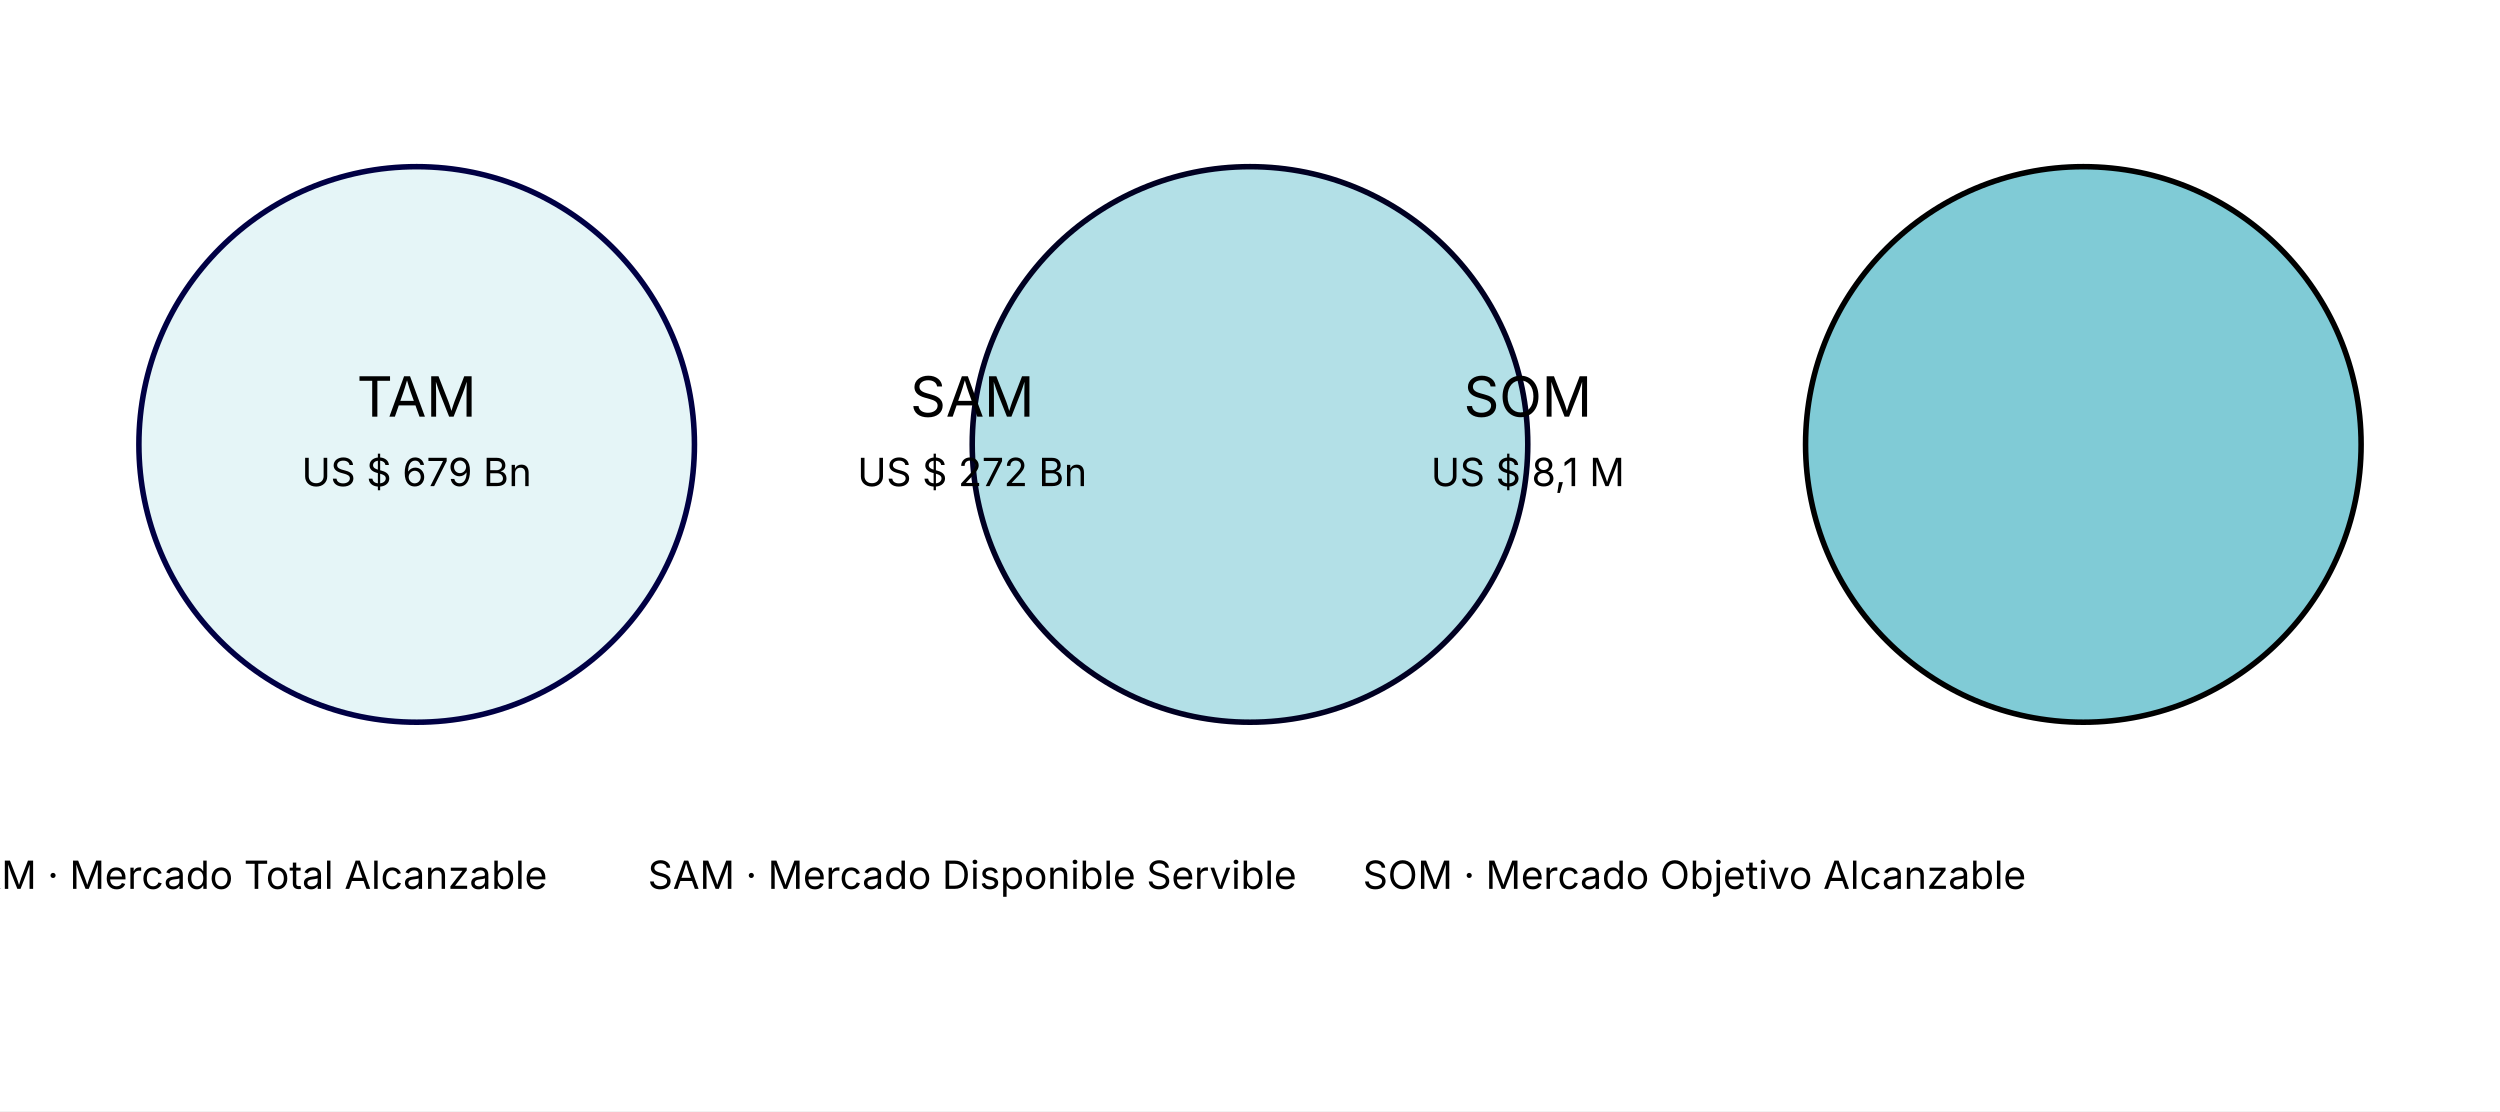
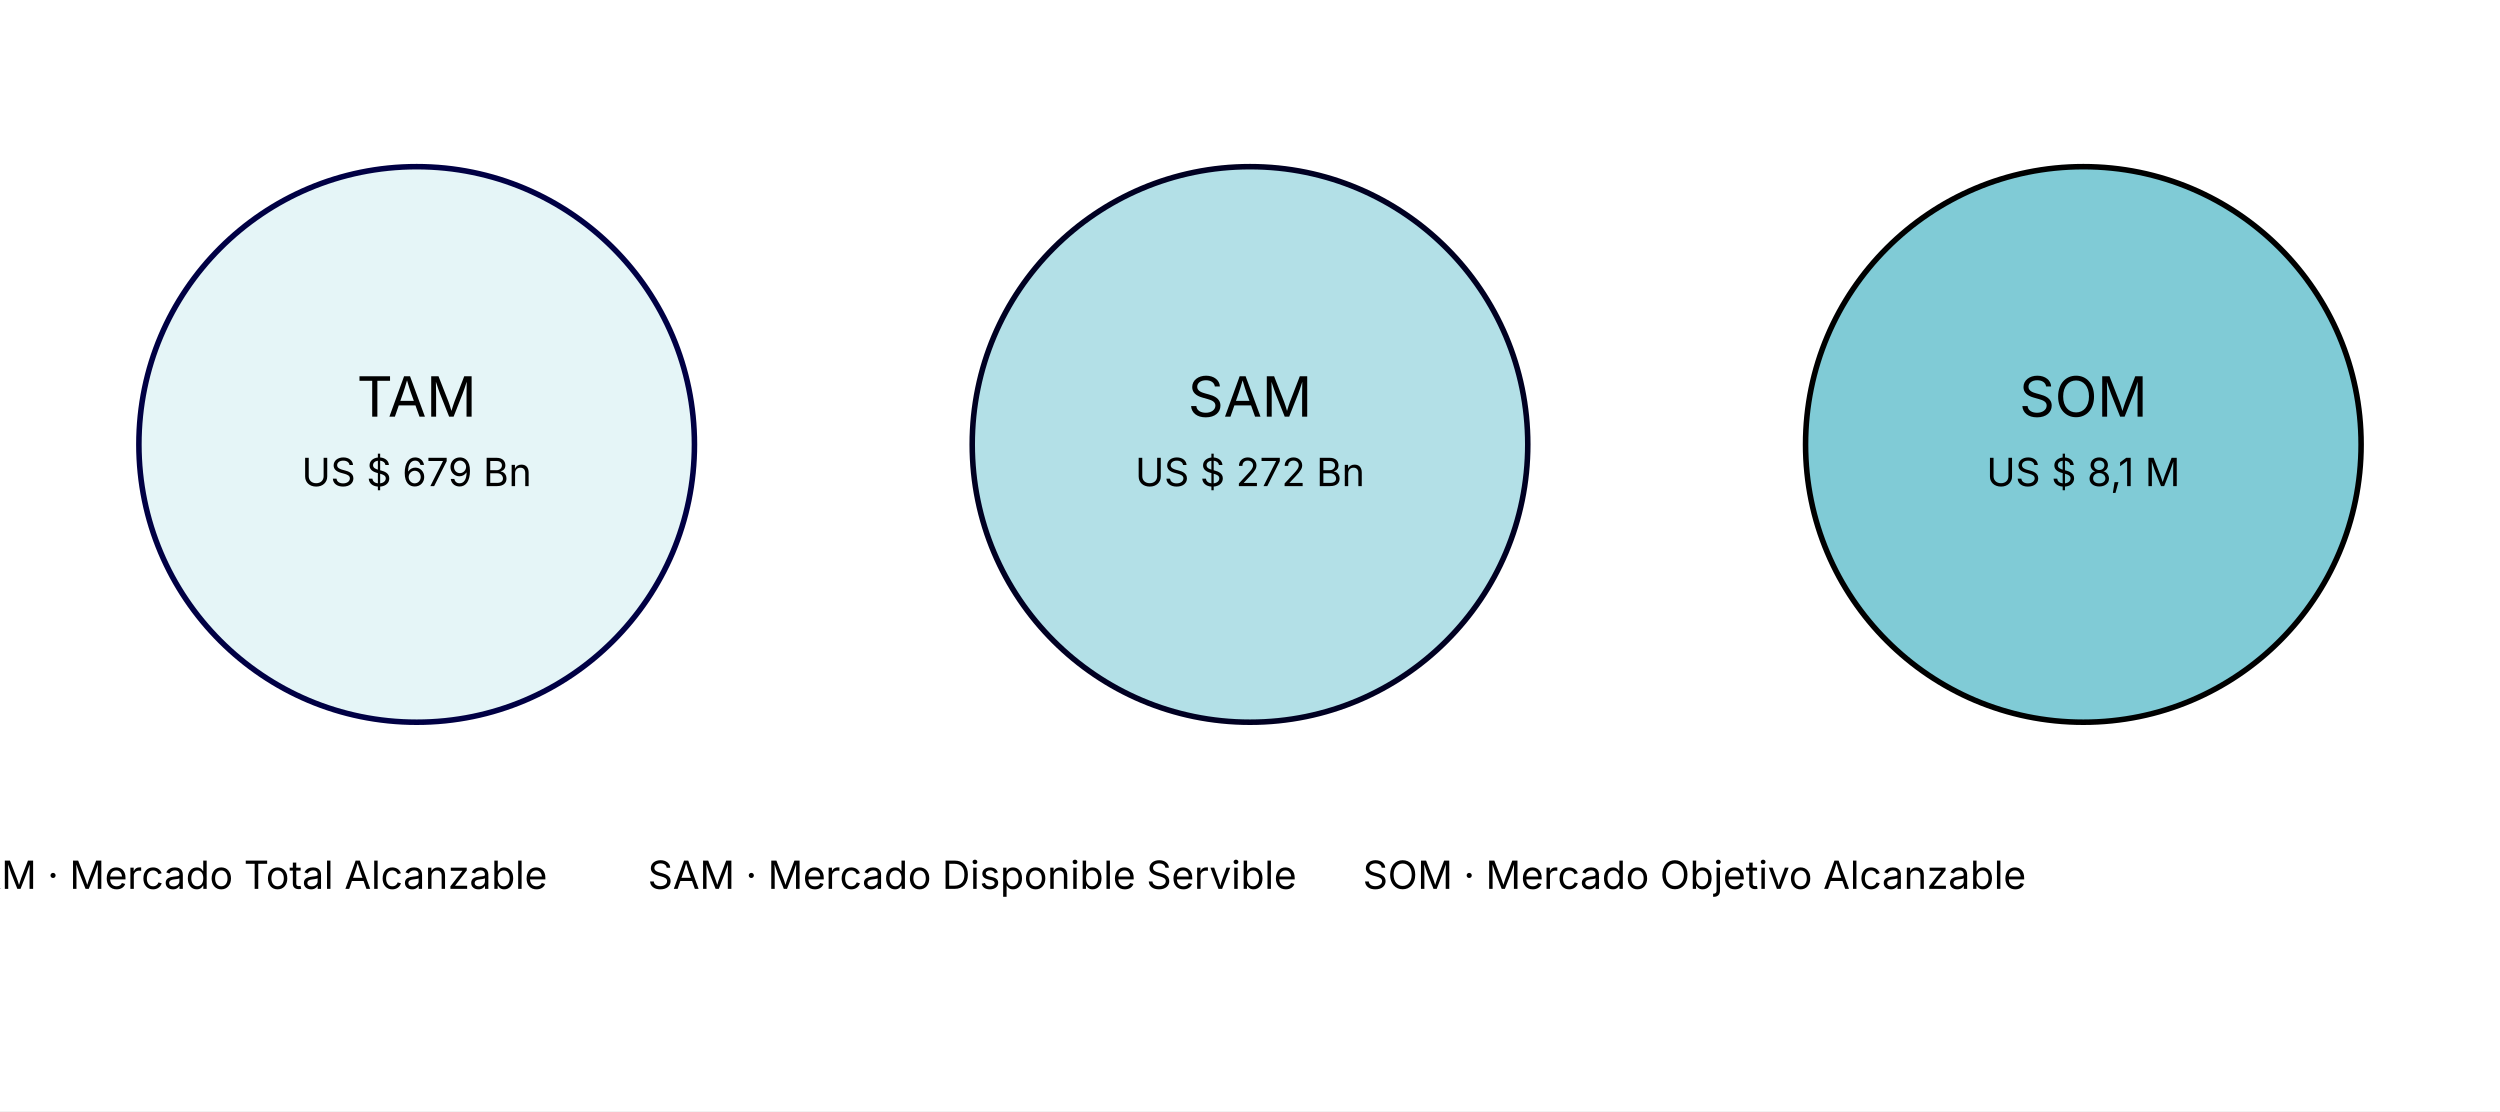
<svg xmlns="http://www.w3.org/2000/svg" width="900" height="400" viewBox="0 0 900 400" font-family="Inter, Helvetica, Arial, sans-serif">
  <rect width="100%" height="100%" fill="#FFFFFF" />
  <circle cx="150" cy="160" r="100" fill="#E5F5F7" stroke="#004" stroke-width="2" />
  <circle cx="450" cy="160" r="100" fill="#B3E0E7" stroke="#002" stroke-width="2" />
  <circle cx="750" cy="160" r="100" fill="#80CBD6" stroke="#000" stroke-width="2" />
  <text x="150" y="150" text-anchor="middle" font-size="20" fill="#000">TAM</text>
  <text x="150" y="175" text-anchor="middle" font-size="14" fill="#000">US $ 679 Bn</text>
-   <text x="350" y="150" text-anchor="middle" font-size="20" fill="#000">SAM</text>
-   <text x="350" y="175" text-anchor="middle" font-size="14" fill="#000">US $ 272 Bn</text>
-   <text x="550" y="150" text-anchor="middle" font-size="20" fill="#000">SOM</text>
-   <text x="550" y="175" text-anchor="middle" font-size="14" fill="#000">US $ 8,1 M</text>
+   <text x="450" y="150" text-anchor="middle" font-size="20" fill="#000">SAM</text>
+   <text x="450" y="175" text-anchor="middle" font-size="14" fill="#000">US $ 272 Bn</text>
+   <text x="750" y="150" text-anchor="middle" font-size="20" fill="#000">SOM</text>
+   <text x="750" y="175" text-anchor="middle" font-size="14" fill="#000">US $ 8,1 M</text>
  <text x="90" y="320" font-size="14" fill="#000" text-anchor="middle">
    TAM · Mercado Total Alcanzable
  </text>
  <text x="350" y="320" font-size="14" fill="#000" text-anchor="middle">
    SAM · Mercado Disponible Servible
  </text>
  <text x="610" y="320" font-size="14" fill="#000" text-anchor="middle">
    SOM · Mercado Objetivo Alcanzable
  </text>
</svg>
